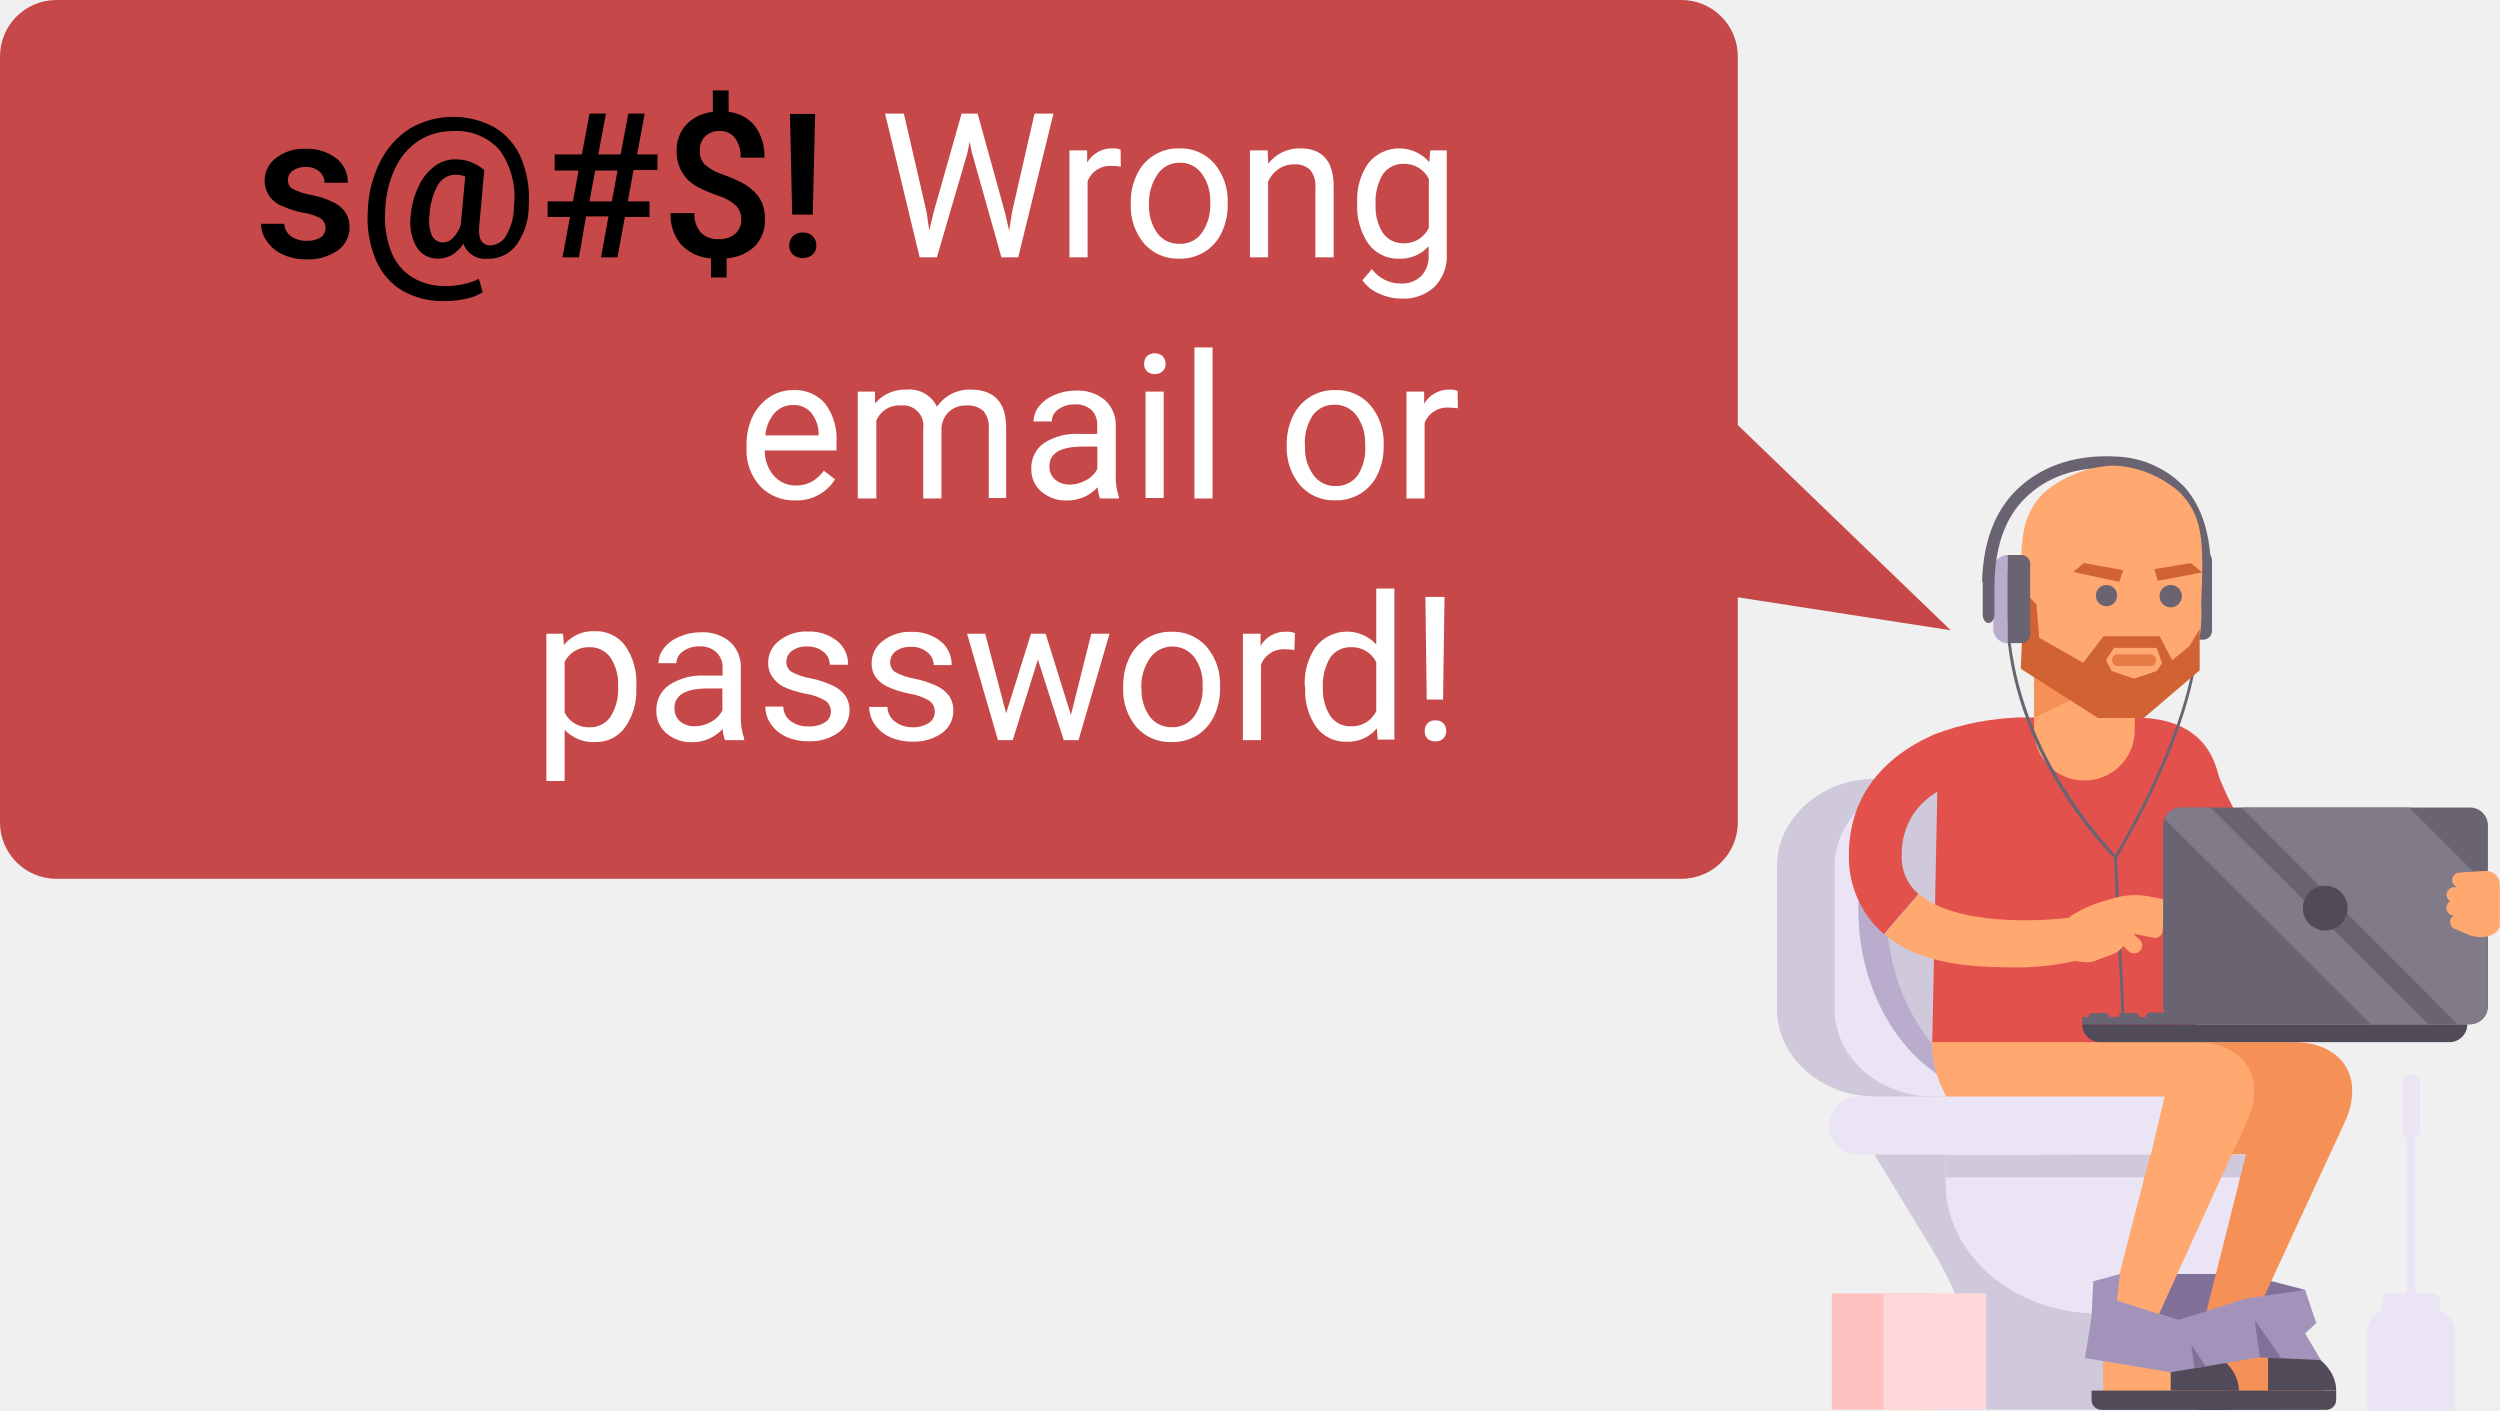
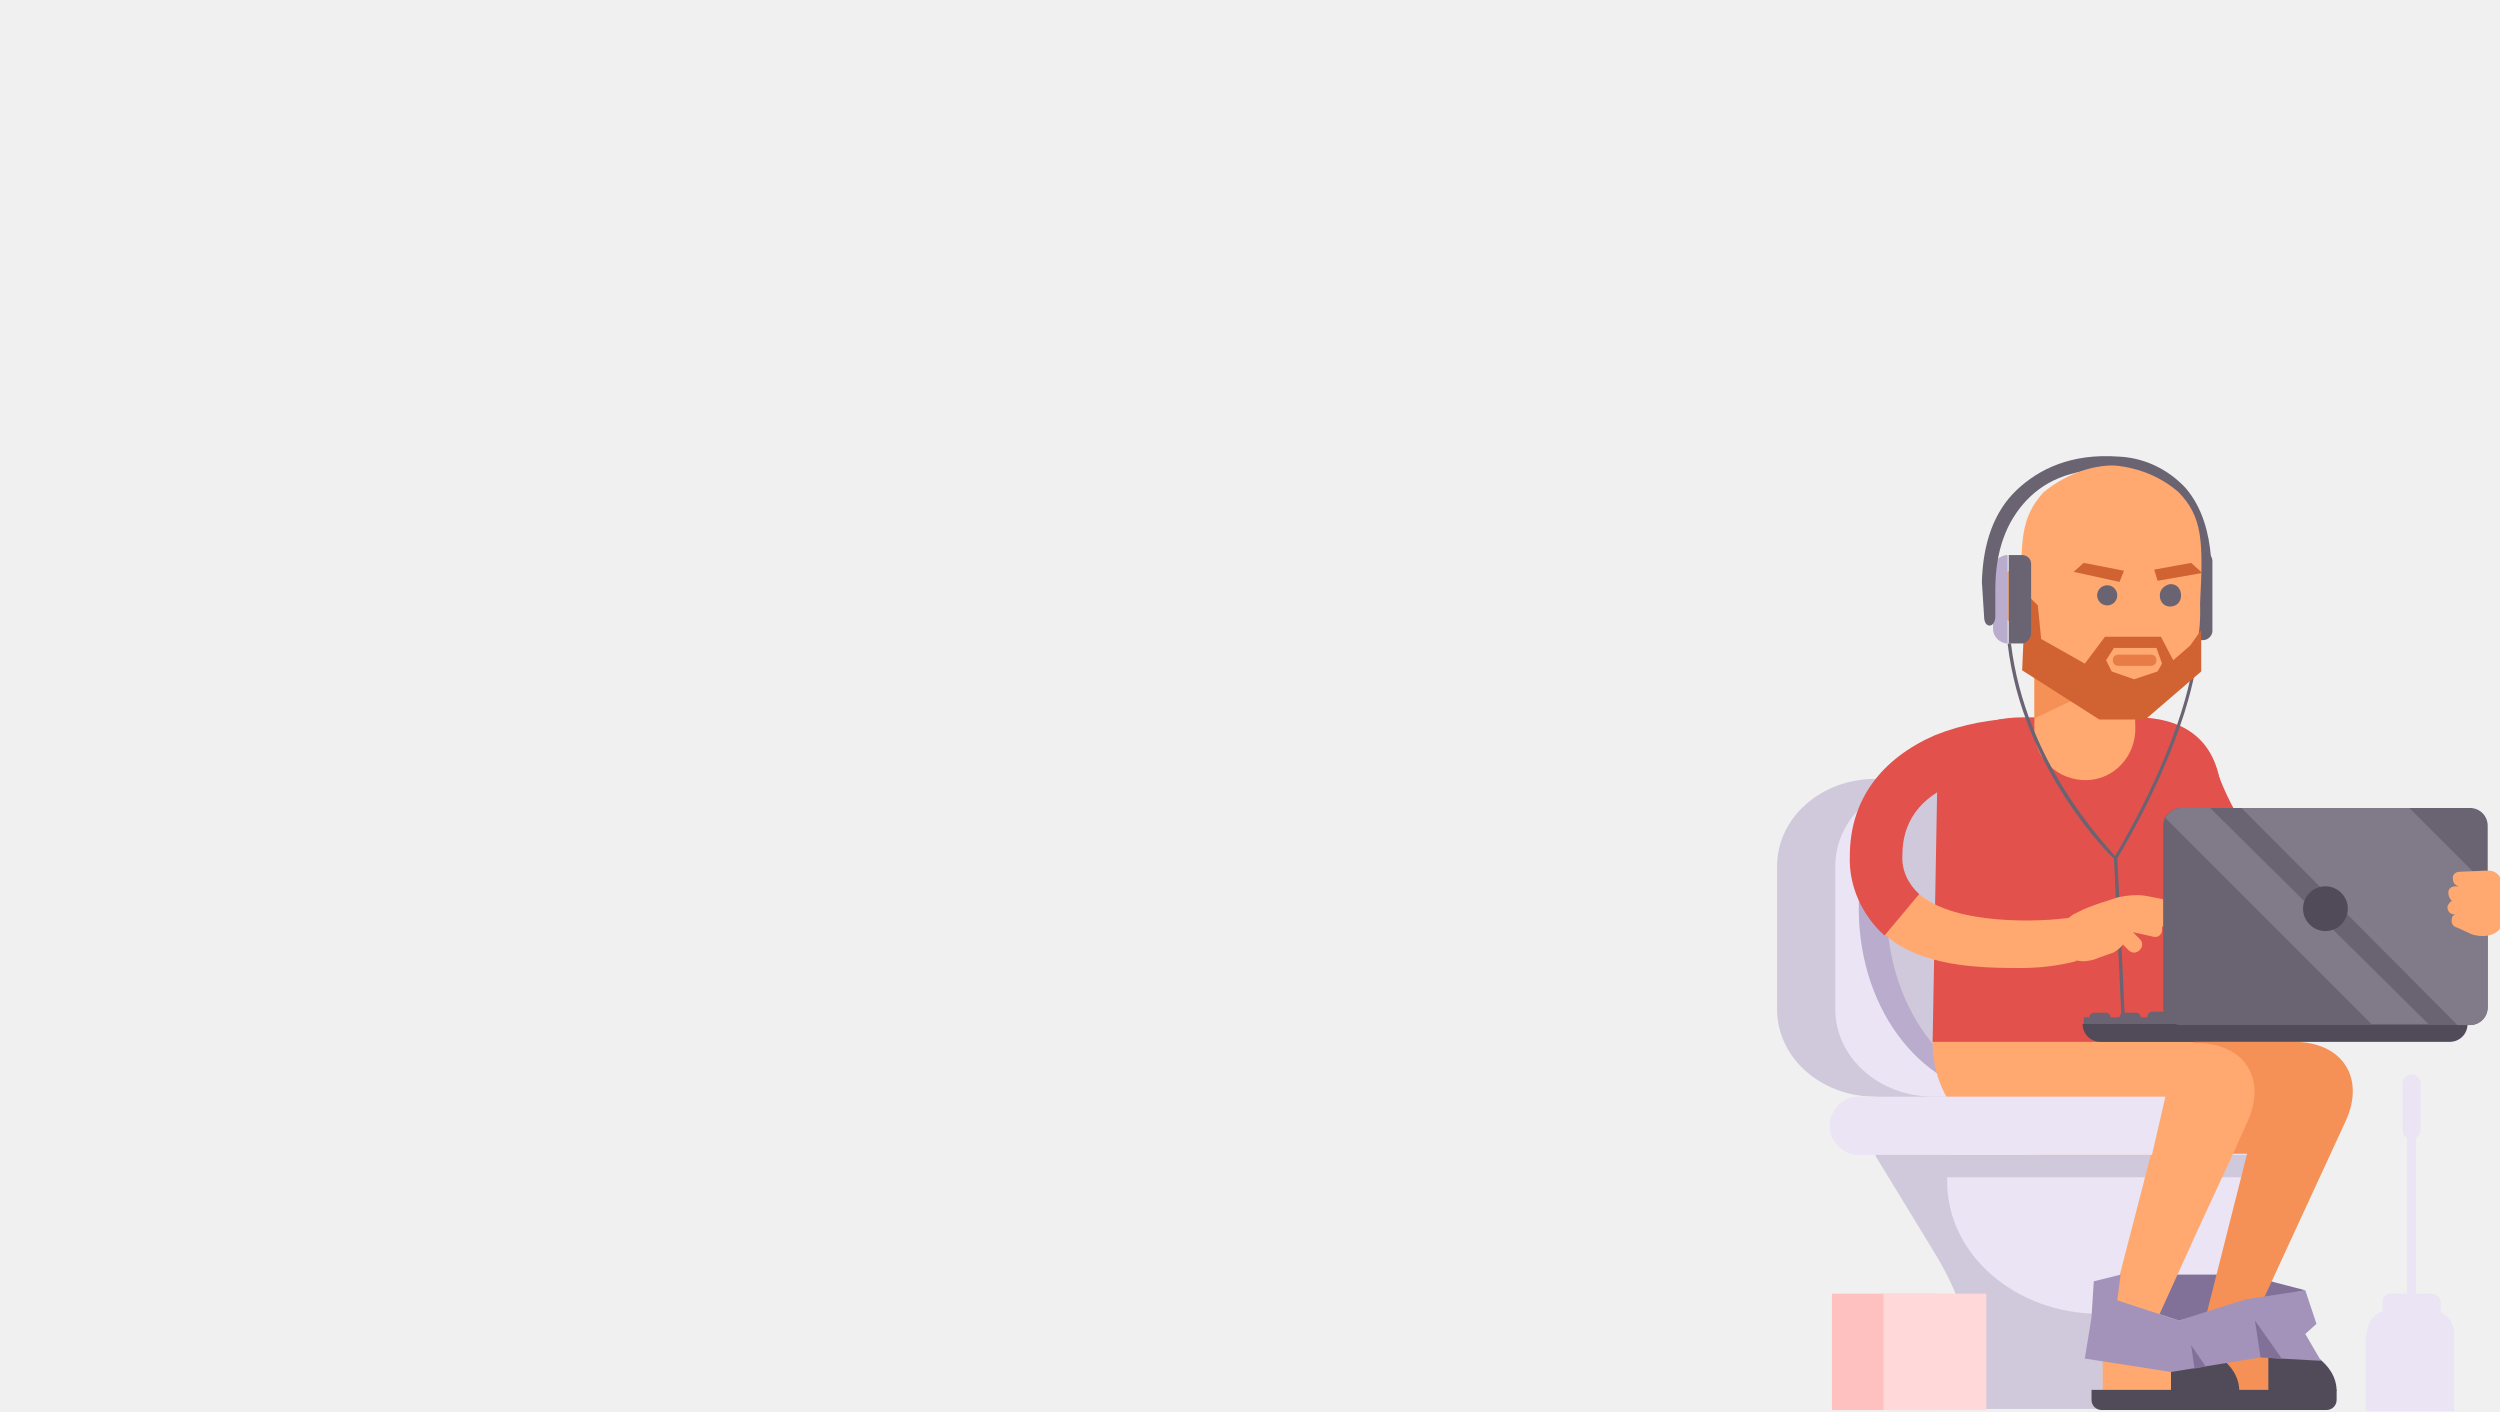
- <svg xmlns="http://www.w3.org/2000/svg" viewBox="0 0 223.43 126.09">
-   <defs>
-     <style>.cls-1{fill:#ffa970;}.cls-2{fill:#696372;}.cls-3{fill:#e2514c;}.cls-4{fill:#d0c8db;}.cls-5{fill:#eae4f4;}.cls-6{fill:#b9accc;}.cls-7{fill:#817199;}.cls-8{fill:#f59157;}.cls-9{fill:#514b59;}.cls-10{fill:#a393ba;}.cls-11{fill:#ffc0c0;}.cls-12{fill:#ffd9d9;}.cls-13{fill:#d16333;}.cls-14{fill:#e87c46;}.cls-15{fill:#807a89;}.cls-16{fill:#c74848;}.cls-17{fill:#fff;}</style>
-   </defs>
-   <g id="Layer_2" data-name="Layer 2">
-     <g id="Layer_1-2" data-name="Layer 1">
-       <path class="cls-1" d="M178.1,53.13a2.49,2.49,0,1,0,2.48-2.33A2.4,2.4,0,0,0,178.1,53.13Z" />
-       <path class="cls-2" d="M196.9,57.17h-1.23V49.29h1.23a.79.79,0,0,1,.79.79v6.31A.78.78,0,0,1,196.9,57.17Z" />
-       <path class="cls-3" d="M211.35,85.31a33.22,33.22,0,0,0,10.51-1.94L220.2,79c-2.25.85-9,2.65-13.29.9-4.91-2-8.18-8.93-8.92-11.43l-4.26,1.35c.14.45,3.4,11.16,11.38,14.44A16.37,16.37,0,0,0,211.35,85.31Z" />
-       <path class="cls-4" d="M177.44,98h-9.81c-4.87,0-8.82-3.51-8.82-7.84V77.44c0-4.33,3.95-7.84,8.82-7.84h9.81c4.87,0,6.16,1.85,6.16,6.18V92.49C183.6,96.82,182.31,98,177.44,98Z" />
-       <path class="cls-4" d="M197.6,111.78l.85-16.21H167.6v7.74l5,8.22c2.75,4.54,3.91,8.15,2.28,10.81l-2.7,3.63H203.3Z" />
-       <path class="cls-5" d="M203.46,101.14v4.5c0,6.49-8.4,11.75-15.94,11.75s-13.65-5.26-13.65-11.75v-4.5Z" />
-       <rect class="cls-4" x="173.87" y="103.2" width="29.59" height="2.02" />
-       <path class="cls-5" d="M182.59,98h-9.82c-4.87,0-8.81-3.51-8.81-7.84V77.44c0-4.33,3.94-7.84,8.81-7.84h9.82c4.87,0,6.16,1.85,6.16,6.18V92.49C188.75,96.82,187.46,98,182.59,98Z" />
-       <path class="cls-6" d="M166.08,81.23c0,9.25,6,16.74,13.31,16.74s13.31-7.49,13.31-16.74-6-16.74-13.31-16.74S166.08,72,166.08,81.23Z" />
-       <path class="cls-4" d="M168.58,81.23c0,9.25,6,16.74,13.31,16.74s13.31-7.49,13.31-16.74-6-16.74-13.31-16.74S168.58,72,168.58,81.23Z" />
-       <polygon class="cls-7" points="206.01 115.28 200.56 113.86 192.61 113.86 189.47 113.86 189.19 116.24 194.66 117.98 206.01 115.28" />
-       <polygon class="cls-8" points="200.62 119.75 201.67 120.79 207.7 123.55 207.7 124.48 196.67 124.48 196.67 119.75 200.62 119.75" />
-       <path class="cls-9" d="M202.7,120c3.36,0,6.09,1.92,6.09,4.28H202.7Z" />
-       <path class="cls-9" d="M196.56,126h11.32a.89.89,0,0,0,.91-.86v-.86H195.65v.86A.89.89,0,0,0,196.56,126Z" />
-       <polygon class="cls-1" points="191.9 119.75 192.95 120.79 198.98 123.55 198.98 124.48 187.95 124.48 187.95 119.75 191.9 119.75" />
-       <path class="cls-9" d="M194,120c3.36,0,6.09,1.92,6.09,4.28H194Z" />
-       <path class="cls-9" d="M187.84,126h11.32a.89.89,0,0,0,.91-.86v-.86H186.93v.86A.88.88,0,0,0,187.84,126Z" />
-       <path class="cls-8" d="M193.66,93.14H205c4.34,0,6.38,3.19,4.56,7.14l-9,19.47h-4l4.17-16.59h-4l1.33-2.88C200.05,96.33,198,93.14,193.66,93.14Z" />
-       <path class="cls-1" d="M182.89,103.16A10.12,10.12,0,0,1,172.65,93l.77-7.41h10L196,93l0,.15h.23c4.35,0,6.39,3.19,4.56,7.14l-1.33,2.88h0l-3.06,6.71-4.5,9.88h-4l4.28-16.59Z" />
-       <path class="cls-3" d="M190.8,64.13h-10c-4,0-7.34,1.66-7.66,6.7l-.45,22.31h23.4l2.4-22.31C198.12,65.79,194.8,64.13,190.8,64.13Z" />
-       <rect class="cls-1" x="181.8" y="57.22" width="8.99" height="7.71" />
-       <path class="cls-1" d="M181.8,64.93a4.5,4.5,0,1,0,4.49-4.17A4.34,4.34,0,0,0,181.8,64.93Z" />
-       <polygon class="cls-8" points="190.78 59.9 181.79 64.15 181.79 57.28 190.78 57.28 190.78 59.9" />
-       <polygon class="cls-10" points="201.96 121.31 193.98 122.64 186.34 121.37 186.93 117.66 187.08 114.51 189.47 113.86 189.19 116.24 194.66 117.98 200.67 116.06 206.01 115.28 207.01 118.25 206.01 119.17 207.42 121.55 201.96 121.31" />
-       <polygon class="cls-7" points="203.91 121.4 201.51 117.98 201.96 121.31 203.91 121.4" />
-       <polygon class="cls-7" points="196.13 122.28 195.84 120.18 197.14 122.12 196.13 122.28" />
-       <path class="cls-5" d="M166.18,98h27.28l-1.23,5.19h-26a2.6,2.6,0,1,1,0-5.19Z" />
-       <rect class="cls-11" x="163.71" y="115.59" width="9.19" height="10.38" />
-       <rect class="cls-12" x="168.31" y="115.59" width="9.19" height="10.38" />
-       <path class="cls-1" d="M180.64,86.46a24.09,24.09,0,0,0,4.91-.6L185,82c-2.65.37-10.25.73-13.49-2.1l-3.09,3.58C171.7,86.37,176.78,86.46,180.64,86.46Z" />
-       <path class="cls-3" d="M171.46,79.9a4.29,4.29,0,0,1-1.5-3.49c0-7.29,9.46-7.43,9.87-7.43l.93-4.85a22.86,22.86,0,0,0-7.93,1.52c-4.81,2.14-7.59,5.78-7.59,10.76a9.07,9.07,0,0,0,3.13,7.07Z" />
-       <rect class="cls-5" x="215.08" y="96.83" width="0.77" height="23.3" />
-       <path class="cls-5" d="M214.67,101a.8.8,0,0,0,.8.81h0a.81.81,0,0,0,.81-.81V96.84a.8.8,0,0,0-.81-.8h0a.8.8,0,0,0-.8.8Z" />
-       <path class="cls-5" d="M211.53,119.17a2.24,2.24,0,0,1,2.24-2.24h3.4a2.24,2.24,0,0,1,2.24,2.24v6.92h-7.88Z" />
-       <rect class="cls-5" x="212.86" y="115.55" width="5.22" height="5.17" rx="0.8" />
-       <polygon class="cls-2" points="189.65 91.54 189.91 91.54 189.19 76.64 188.93 76.64 189.65 91.54" />
-       <path class="cls-2" d="M189.08,76.86l.1-.17c6.49-11,7.11-17.66,7.11-17.74l-.26,0c0,.08-.62,6.63-7,17.49-.87-1.14-8-8.32-9.33-19l-.26,0c1.31,11.33,9.44,19.16,9.51,19.24Z" />
-       <path class="cls-6" d="M179.42,49.6v7.88a1.3,1.3,0,0,1-1.28-1.3V50.9A1.29,1.29,0,0,1,179.42,49.6Z" />
-       <path class="cls-2" d="M177.14,52c.1-3.53,1.12-6.28,3.06-8.19s4.92-3.27,9.08-3a8.85,8.85,0,0,1,6,2.77c3.13,3.58,2.19,9.4,2.16,9.66l-1-.12c0-.06.92-5.68-1.91-8.91a7.63,7.63,0,0,0-5.2-2.35c-3.83-.27-6.47.83-8.33,2.65s-2.75,4.5-2.75,8v2.38c0,.44-.24.79-.53.79s-.52-.35-.52-.79V52Z" />
-       <path class="cls-1" d="M180.73,53.91c-.24-5.61-.15-7.71,1.92-9.87a10.34,10.34,0,0,1,5.95-2.42h.54A9.65,9.65,0,0,1,194.81,44c2.07,2.16,2.16,4.26,1.92,9.88.24,5.61-1.88,6.92-3.95,9.08a4.52,4.52,0,0,1-6.26,0C184.45,60.84,180.49,59.53,180.73,53.91Z" />
-       <circle class="cls-2" cx="188.26" cy="53.23" r="0.95" />
-       <path class="cls-2" d="M193,53.23a1,1,0,1,0,.95-.95A1,1,0,0,0,193,53.23Z" />
-       <polygon class="cls-13" points="189.4 52 185.29 51.12 186.24 50.32 189.76 50.96 189.4 52" />
-       <polygon class="cls-13" points="192.84 51.91 196.82 51.16 195.8 50.33 192.53 50.86 192.84 51.91" />
-       <path class="cls-13" d="M195.68,57.73,194.14,59,193,56.86h-5l-1.83,2.37L182.25,57,182,54l-1.1-1.14-.3,6.91,6.9,4.4h4.09l5-4.27,0-3.68Zm-12.2,2.72Z" />
-       <polygon class="cls-1" points="188.93 57.9 192.74 57.9 193.23 59.26 192.75 59.97 190.72 60.65 188.72 59.97 188.22 59.01 188.93 57.9" />
-       <path class="cls-14" d="M188.75,59a.52.52,0,0,0,.52.53h2.91a.52.52,0,0,0,.52-.53h0a.52.52,0,0,0-.52-.52h-2.91a.52.52,0,0,0-.52.52Z" />
-       <path class="cls-2" d="M180.66,57.48h-1.24V49.6h1.24a.78.78,0,0,1,.78.79V56.7A.78.78,0,0,1,180.66,57.48Z" />
-       <path class="cls-1" d="M184.71,82.22a2.32,2.32,0,0,1,.57-.49l.8-.45a13.69,13.69,0,0,1,2.21-.83l.88-.25a7,7,0,0,1,2.84-.1l1.53.31a.69.69,0,0,1,.53.82.66.66,0,0,1-.19.36.69.69,0,0,1-.48,1.28l-.13,0a.72.72,0,0,1,0,.41.69.69,0,0,1-.82.53l-1.8-.37.59.56a.69.69,0,0,1-1,1l-.48-.46a2,2,0,0,1-.77.67l-1.4.52a2.38,2.38,0,0,1-1.45.25l-1.8-.23Z" />
-       <path class="cls-1" d="M211,80.34a.68.68,0,0,1,.78-.55h0a.69.69,0,0,1,.55.79L212,82.46c-.06.37-.41.75-.78.69h0a.67.67,0,0,1-.54-.79Z" />
-       <path class="cls-9" d="M218.91,93.14H187.68a1.6,1.6,0,0,1-1.59-1.6h34.42A1.6,1.6,0,0,1,218.91,93.14Z" />
-       <path class="cls-2" d="M186.66,90.9a.38.38,0,0,1,.37-.37h1.13a.38.38,0,0,1,.37.37h.8a.37.37,0,0,1,.37-.37h1.12a.38.38,0,0,1,.37.37h.62v-.05a.37.37,0,0,1,.37-.37h1.12a.38.38,0,0,1,.37.37.09.09,0,0,1,0,.05h26.62v.64H186.09V90.9Z" />
-       <rect class="cls-2" x="193.32" y="72.17" width="29.03" height="19.37" rx="1.6" />
-       <path class="cls-15" d="M215.32,72.17l7,7V89.94a1.6,1.6,0,0,1-1.6,1.6h-1.06L200.32,72.17Z" />
-       <path class="cls-15" d="M194.93,72.17h2.65L217,91.54h-5.13L193.44,73.17A1.61,1.61,0,0,1,194.93,72.17Z" />
-       <path class="cls-9" d="M205.81,81.16a2,2,0,1,0,2-2A2,2,0,0,0,205.81,81.16Z" />
-       <path class="cls-1" d="M222.06,77.84l-2.27.14a.67.67,0,0,0-.16,1.31h-.33a.69.69,0,0,0-.65.7.7.7,0,0,0,.34.56.65.65,0,0,0-.35.52.67.67,0,0,0,.6.74h.08a.69.69,0,0,0-.33.43.67.67,0,0,0,.5.81l1.27.55c1.71.51,2.74-.38,2.66-1V79.15A1.24,1.24,0,0,0,222.06,77.84Z" />
-       <rect class="cls-16" width="155.31" height="78.54" rx="5.04" transform="translate(155.31 78.54) rotate(-180)" />
-       <polygon class="cls-16" points="146.37 29.37 174.34 56.33 146.37 52 146.37 29.37" />
-       <path d="M29.09,20.36a1,1,0,0,0-.47-.87A5.1,5.1,0,0,0,27.06,19a7.8,7.8,0,0,1-1.82-.58,2.42,2.42,0,0,1-1.59-2.24,2.52,2.52,0,0,1,1-2.05,4,4,0,0,1,2.64-.83,4.26,4.26,0,0,1,2.75.84,2.7,2.7,0,0,1,1.05,2.19H29a1.29,1.29,0,0,0-.46-1,1.75,1.75,0,0,0-1.21-.41,2,2,0,0,0-1.15.32,1,1,0,0,0-.44.87.88.88,0,0,0,.41.77,5.93,5.93,0,0,0,1.67.55,7.37,7.37,0,0,1,2,.66,2.73,2.73,0,0,1,1.07.92,2.33,2.33,0,0,1,.35,1.3,2.49,2.49,0,0,1-1.07,2.08,4.54,4.54,0,0,1-2.78.79,5,5,0,0,1-2.09-.42,3.42,3.42,0,0,1-1.42-1.16A2.73,2.73,0,0,1,23.33,20H25.4A1.5,1.5,0,0,0,26,21.11a2.26,2.26,0,0,0,1.4.41,2.23,2.23,0,0,0,1.29-.32A1,1,0,0,0,29.09,20.36Z" />
-       <path d="M47.26,18.39a6.06,6.06,0,0,1-1.08,3.47,3.15,3.15,0,0,1-2.65,1.27,2.07,2.07,0,0,1-2.12-1.35,3.18,3.18,0,0,1-1,1,2.54,2.54,0,0,1-1.25.33,2.15,2.15,0,0,1-1.94-1.05,4.47,4.47,0,0,1-.51-2.82,7.55,7.55,0,0,1,.7-2.59,4.65,4.65,0,0,1,1.41-1.78,3.05,3.05,0,0,1,1.83-.63,4.24,4.24,0,0,1,1.3.19,4.68,4.68,0,0,1,1.33.76l-.45,5c-.11,1.16.22,1.74,1,1.74a1.68,1.68,0,0,0,1.47-1,5,5,0,0,0,.63-2.49,7.19,7.19,0,0,0-1.25-5,5.12,5.12,0,0,0-4.22-1.72,5.54,5.54,0,0,0-3.05.86,5.91,5.91,0,0,0-2.11,2.49,9.34,9.34,0,0,0-.87,3.72,8.64,8.64,0,0,0,.51,3.65,4.75,4.75,0,0,0,1.87,2.33,5.67,5.67,0,0,0,3.08.8,7,7,0,0,0,1.54-.18,5,5,0,0,0,1.37-.47l.34,1.2a4.38,4.38,0,0,1-1.45.57,8.17,8.17,0,0,1-1.83.22A7.38,7.38,0,0,1,36,26a5.8,5.8,0,0,1-2.4-2.74,9.68,9.68,0,0,1-.73-4.43,10.44,10.44,0,0,1,1.08-4.33,7.45,7.45,0,0,1,2.66-3,7.7,7.7,0,0,1,7.62-.1,5.85,5.85,0,0,1,2.36,2.77A9.4,9.4,0,0,1,47.26,18.39Zm-8.87.85a3.43,3.43,0,0,0,.21,1.81,1.11,1.11,0,0,0,1,.62,1.26,1.26,0,0,0,.9-.42,3,3,0,0,0,.68-1.14l.4-4.34a2.41,2.41,0,0,0-.85-.16,1.84,1.84,0,0,0-1.59.91A5.94,5.94,0,0,0,38.39,19.24Z" />
-       <path d="M54.38,19.34h-2L51.74,23H50.27l.67-3.61h-2V18H51.2l.51-2.76H49.57V13.8H52l.69-3.65h1.47l-.69,3.65h2l.68-3.65h1.47l-.68,3.65h1.82v1.39H56.62L56.11,18h1.94v1.39h-2.2L55.18,23H53.71ZM52.68,18h2l.51-2.76h-2Z" />
-       <path d="M66.25,19.61a1.7,1.7,0,0,0-.48-1.24,4.21,4.21,0,0,0-1.58-.88,12.61,12.61,0,0,1-1.72-.72,3.51,3.51,0,0,1-2-3.26,3.33,3.33,0,0,1,.89-2.4A3.81,3.81,0,0,1,63.71,10V8.08h1.41V10a3.46,3.46,0,0,1,2.37,1.29,4.48,4.48,0,0,1,.83,2.8H66.19a2.75,2.75,0,0,0-.49-1.74,1.61,1.61,0,0,0-1.35-.64,1.8,1.8,0,0,0-1.32.46,1.71,1.71,0,0,0-.48,1.31A1.63,1.63,0,0,0,63,14.72a4.7,4.7,0,0,0,1.6.88,13.64,13.64,0,0,1,1.77.76,4.77,4.77,0,0,1,1.08.81,3.1,3.1,0,0,1,.67,1,3.62,3.62,0,0,1,.24,1.38A3.28,3.28,0,0,1,67.47,22a4.06,4.06,0,0,1-2.53,1.09V24.8h-1.4V23.09a4,4,0,0,1-2.68-1.24,4.1,4.1,0,0,1-.93-2.8h2.13a2.47,2.47,0,0,0,.56,1.72,2.05,2.05,0,0,0,1.58.6,2.17,2.17,0,0,0,1.52-.48A1.66,1.66,0,0,0,66.25,19.61Z" />
-       <path d="M70.53,21.94a1.13,1.13,0,0,1,.33-.83,1.19,1.19,0,0,1,.89-.33,1.21,1.21,0,0,1,.89.33,1.16,1.16,0,0,1,.32.83,1.06,1.06,0,0,1-.32.8,1.38,1.38,0,0,1-1.79,0A1.09,1.09,0,0,1,70.53,21.94Zm2.11-2.76H70.8l-.2-9h2.25Z" />
-       <path class="cls-17" d="M82.8,18.91l.25,1.69.36-1.52,2.53-8.93h1.43l2.47,8.93.35,1.54.27-1.72,2-8.75h1.69L91,23H89.5l-2.63-9.33-.21-1-.2,1L83.73,23H82.19L79.1,10.15h1.68Z" />
-       <path class="cls-17" d="M100.17,14.89a4.92,4.92,0,0,0-.8-.06A2.15,2.15,0,0,0,97.2,16.2V23H95.58V13.44h1.58l0,1.09a2.54,2.54,0,0,1,2.27-1.27,1.67,1.67,0,0,1,.72.12Z" />
-       <path class="cls-17" d="M101.06,18.1a5.54,5.54,0,0,1,.55-2.51,4,4,0,0,1,1.53-1.72,4.1,4.1,0,0,1,2.23-.61,4,4,0,0,1,3.15,1.34,5.18,5.18,0,0,1,1.2,3.58v.12a5.62,5.62,0,0,1-.54,2.49,4,4,0,0,1-1.52,1.72,4.17,4.17,0,0,1-2.27.61,4,4,0,0,1-3.13-1.34,5.17,5.17,0,0,1-1.2-3.56Zm1.63.2a4.08,4.08,0,0,0,.74,2.54,2.36,2.36,0,0,0,2,.95,2.33,2.33,0,0,0,2-1,4.4,4.4,0,0,0,.73-2.72,4.07,4.07,0,0,0-.74-2.53,2.36,2.36,0,0,0-2-1,2.32,2.32,0,0,0-1.94,1A4.46,4.46,0,0,0,102.69,18.3Z" />
-       <path class="cls-17" d="M113.29,13.44l.06,1.19a3.46,3.46,0,0,1,2.84-1.37q3,0,3,3.4V23h-1.63v-6.3a2.21,2.21,0,0,0-.47-1.52,1.89,1.89,0,0,0-1.44-.49,2.36,2.36,0,0,0-1.39.42,2.8,2.8,0,0,0-.93,1.11V23h-1.62V13.44Z" />
-       <path class="cls-17" d="M121.3,18.11a5.58,5.58,0,0,1,1-3.54,3.55,3.55,0,0,1,5.44-.08l.08-1.05h1.48v9.28a3.87,3.87,0,0,1-1.09,2.91,4.08,4.08,0,0,1-2.94,1.06,4.89,4.89,0,0,1-2-.44,3.46,3.46,0,0,1-1.51-1.2l.85-1a3.19,3.19,0,0,0,2.56,1.29,2.49,2.49,0,0,0,1.85-.67,2.55,2.55,0,0,0,.66-1.88V22A3.34,3.34,0,0,1,125,23.12a3.27,3.27,0,0,1-2.71-1.34A5.88,5.88,0,0,1,121.3,18.11Zm1.64.19a4.31,4.31,0,0,0,.65,2.52,2.16,2.16,0,0,0,1.85.92,2.37,2.37,0,0,0,2.26-1.4V16a2.41,2.41,0,0,0-2.24-1.36,2.19,2.19,0,0,0-1.86.92A4.71,4.71,0,0,0,122.94,18.3Z" />
-       <path class="cls-17" d="M71.08,44.72a4.15,4.15,0,0,1-3.15-1.27,4.72,4.72,0,0,1-1.21-3.4v-.29a5.7,5.7,0,0,1,.54-2.53,4.28,4.28,0,0,1,1.51-1.74,3.81,3.81,0,0,1,2.11-.63,3.57,3.57,0,0,1,2.88,1.22,5.28,5.28,0,0,1,1,3.5v.68H68.35a3.35,3.35,0,0,0,.82,2.27,2.56,2.56,0,0,0,2,.86A2.8,2.8,0,0,0,72.63,43a3.52,3.52,0,0,0,1-.93l1,.77A4,4,0,0,1,71.08,44.72Zm-.2-8.52a2.14,2.14,0,0,0-1.65.71,3.43,3.43,0,0,0-.83,2h4.76V38.8a3,3,0,0,0-.67-1.92A2,2,0,0,0,70.88,36.2Z" />
-       <path class="cls-17" d="M78.2,35l0,1.05a3.52,3.52,0,0,1,2.82-1.23,2.72,2.72,0,0,1,2.72,1.53,3.51,3.51,0,0,1,3-1.53q3.14,0,3.18,3.31v6.38H88.37V38.27a2.21,2.21,0,0,0-.47-1.53,2.07,2.07,0,0,0-1.56-.5,2.17,2.17,0,0,0-1.51.54,2.22,2.22,0,0,0-.69,1.45v6.32H82.51V38.31a1.81,1.81,0,0,0-2-2.07,2.17,2.17,0,0,0-2.19,1.36v6.95H76.66V35Z" />
-       <path class="cls-17" d="M98.32,44.55a3.34,3.34,0,0,1-.23-1,3.62,3.62,0,0,1-2.71,1.18,3.37,3.37,0,0,1-2.31-.79,2.59,2.59,0,0,1-.9-2A2.7,2.7,0,0,1,93.3,39.6a5.34,5.34,0,0,1,3.18-.82h1.58V38a1.83,1.83,0,0,0-.51-1.36,2.07,2.07,0,0,0-1.5-.5,2.39,2.39,0,0,0-1.46.44A1.3,1.3,0,0,0,94,37.67H92.37a2.27,2.27,0,0,1,.5-1.37,3.38,3.38,0,0,1,1.37-1,4.59,4.59,0,0,1,1.91-.39,3.74,3.74,0,0,1,2.57.82,3,3,0,0,1,1,2.26v4.38A5.38,5.38,0,0,0,100,44.4v.15Zm-2.7-1.24a2.91,2.91,0,0,0,1.45-.4,2.33,2.33,0,0,0,1-1v-2H96.79c-2,0-3,.58-3,1.75a1.49,1.49,0,0,0,.51,1.2A2,2,0,0,0,95.62,43.31Z" />
-       <path class="cls-17" d="M102.25,32.51a1,1,0,0,1,.24-.67,1.08,1.08,0,0,1,1.43,0,1,1,0,0,1,.25.67.89.89,0,0,1-.25.66,1.08,1.08,0,0,1-1.43,0A.92.92,0,0,1,102.25,32.51Zm1.75,12h-1.62V35H104Z" />
-       <path class="cls-17" d="M108.37,44.55h-1.62V31.05h1.62Z" />
-       <path class="cls-17" d="M115,39.7a5.54,5.54,0,0,1,.55-2.51,4,4,0,0,1,1.53-1.72,4.1,4.1,0,0,1,2.23-.61,4,4,0,0,1,3.15,1.34,5.18,5.18,0,0,1,1.2,3.58v.12a5.62,5.62,0,0,1-.54,2.49,4,4,0,0,1-1.52,1.72,4.19,4.19,0,0,1-2.27.61,4,4,0,0,1-3.13-1.34,5.17,5.17,0,0,1-1.2-3.56Zm1.63.2a4.08,4.08,0,0,0,.74,2.54,2.36,2.36,0,0,0,2,1,2.33,2.33,0,0,0,2-1A4.4,4.4,0,0,0,122,39.7a4.07,4.07,0,0,0-.74-2.53,2.37,2.37,0,0,0-2-1,2.32,2.32,0,0,0-1.94.95A4.46,4.46,0,0,0,116.63,39.9Z" />
-       <path class="cls-17" d="M130.29,36.49a4.92,4.92,0,0,0-.8-.06,2.15,2.15,0,0,0-2.17,1.37v6.75H125.7V35h1.58l0,1.09a2.54,2.54,0,0,1,2.27-1.27,1.67,1.67,0,0,1,.72.12Z" />
-       <path class="cls-17" d="M56.87,61.5a5.63,5.63,0,0,1-1,3.49,3.15,3.15,0,0,1-2.68,1.33,3.5,3.5,0,0,1-2.73-1.1V69.8H48.83V56.64h1.49l.08,1a3.34,3.34,0,0,1,2.76-1.23,3.24,3.24,0,0,1,2.71,1.29,5.73,5.73,0,0,1,1,3.6Zm-1.63-.19a4.25,4.25,0,0,0-.68-2.54,2.22,2.22,0,0,0-1.88-.93,2.4,2.4,0,0,0-2.22,1.31v4.54A2.39,2.39,0,0,0,52.69,65a2.21,2.21,0,0,0,1.86-.92A4.6,4.6,0,0,0,55.24,61.31Z" />
-       <path class="cls-17" d="M64.8,66.15a3.41,3.41,0,0,1-.22-1,3.62,3.62,0,0,1-2.71,1.18,3.36,3.36,0,0,1-2.31-.79,2.59,2.59,0,0,1-.9-2,2.7,2.7,0,0,1,1.13-2.31A5.3,5.3,0,0,1,63,60.38h1.58v-.75A1.83,1.83,0,0,0,64,58.27a2.07,2.07,0,0,0-1.5-.5,2.39,2.39,0,0,0-1.46.44,1.3,1.3,0,0,0-.59,1.06H58.85a2.22,2.22,0,0,1,.51-1.37,3.31,3.31,0,0,1,1.37-1,4.58,4.58,0,0,1,1.9-.39,3.75,3.75,0,0,1,2.58.82,3,3,0,0,1,1,2.26v4.38A5.38,5.38,0,0,0,66.51,66v.15Zm-2.69-1.24a2.91,2.91,0,0,0,1.45-.4,2.45,2.45,0,0,0,1-1V61.53H63.28c-2,0-3,.58-3,1.75a1.49,1.49,0,0,0,.51,1.2A2,2,0,0,0,62.11,64.91Z" />
-       <path class="cls-17" d="M74.26,63.62a1.17,1.17,0,0,0-.5-1A4.85,4.85,0,0,0,72,62a8.86,8.86,0,0,1-2-.63A2.83,2.83,0,0,1,69,60.46a2.13,2.13,0,0,1-.35-1.21,2.47,2.47,0,0,1,1-2,3.86,3.86,0,0,1,2.53-.81,4,4,0,0,1,2.62.83,2.67,2.67,0,0,1,1,2.14H74.16a1.46,1.46,0,0,0-.56-1.15,2.15,2.15,0,0,0-1.43-.48,2.23,2.23,0,0,0-1.39.38,1.24,1.24,0,0,0-.5,1,1,1,0,0,0,.47.89,5.65,5.65,0,0,0,1.68.57,8.71,8.71,0,0,1,2,.65,2.83,2.83,0,0,1,1.12.91,2.21,2.21,0,0,1,.37,1.3,2.42,2.42,0,0,1-1,2,4.3,4.3,0,0,1-2.65.77,4.79,4.79,0,0,1-2-.4,3.33,3.33,0,0,1-1.37-1.13,2.69,2.69,0,0,1-.5-1.57H70a1.66,1.66,0,0,0,.66,1.29,2.53,2.53,0,0,0,1.61.48,2.6,2.6,0,0,0,1.48-.37A1.13,1.13,0,0,0,74.26,63.62Z" />
-       <path class="cls-17" d="M83.54,63.62a1.18,1.18,0,0,0-.49-1A4.91,4.91,0,0,0,81.31,62a8.86,8.86,0,0,1-2-.63,2.83,2.83,0,0,1-1.07-.88,2.12,2.12,0,0,1-.34-1.21,2.46,2.46,0,0,1,1-2,3.88,3.88,0,0,1,2.53-.81,4,4,0,0,1,2.62.83,2.64,2.64,0,0,1,1,2.14H83.45a1.47,1.47,0,0,0-.57-1.15,2.13,2.13,0,0,0-1.43-.48,2.23,2.23,0,0,0-1.39.38,1.24,1.24,0,0,0-.5,1,1,1,0,0,0,.47.89,5.65,5.65,0,0,0,1.68.57,8.71,8.71,0,0,1,2,.65,2.83,2.83,0,0,1,1.12.91,2.21,2.21,0,0,1,.37,1.3,2.42,2.42,0,0,1-1,2,4.3,4.3,0,0,1-2.65.77,4.79,4.79,0,0,1-2-.4,3.33,3.33,0,0,1-1.37-1.13,2.76,2.76,0,0,1-.5-1.57h1.63a1.65,1.65,0,0,0,.65,1.29A2.55,2.55,0,0,0,81.5,65,2.6,2.6,0,0,0,83,64.62,1.13,1.13,0,0,0,83.54,63.62Z" />
-       <path class="cls-17" d="M95.71,63.9l1.82-7.26h1.63l-2.77,9.51H95.07l-2.31-7.21-2.25,7.21H89.19l-2.76-9.51h1.62l1.87,7.11,2.22-7.11h1.31Z" />
-       <path class="cls-17" d="M100.38,61.3a5.68,5.68,0,0,1,.55-2.51,4.06,4.06,0,0,1,3.77-2.33,4,4,0,0,1,3.14,1.34,5.18,5.18,0,0,1,1.2,3.58v.12a5.75,5.75,0,0,1-.53,2.49A4.1,4.1,0,0,1,107,65.71a4.22,4.22,0,0,1-2.27.61A4,4,0,0,1,101.58,65a5.17,5.17,0,0,1-1.2-3.56Zm1.64.2a4.07,4.07,0,0,0,.73,2.54,2.38,2.38,0,0,0,2,.95,2.31,2.31,0,0,0,2-1,4.4,4.4,0,0,0,.73-2.72,4,4,0,0,0-.74-2.53,2.47,2.47,0,0,0-3.91,0A4.39,4.39,0,0,0,102,61.5Z" />
-       <path class="cls-17" d="M115.68,58.09a5.1,5.1,0,0,0-.8-.06,2.16,2.16,0,0,0-2.18,1.37v6.75h-1.62V56.64h1.58l0,1.09A2.52,2.52,0,0,1,115,56.46a1.75,1.75,0,0,1,.73.12Z" />
-       <path class="cls-17" d="M116.61,61.31a5.58,5.58,0,0,1,1-3.52A3.54,3.54,0,0,1,123,57.6v-5h1.62v13.5h-1.49l-.08-1a3.34,3.34,0,0,1-2.72,1.19A3.24,3.24,0,0,1,117.65,65a5.6,5.6,0,0,1-1-3.54Zm1.62.19A4.27,4.27,0,0,0,118.9,64a2.16,2.16,0,0,0,1.85.91A2.37,2.37,0,0,0,123,63.55V59.18a2.41,2.41,0,0,0-2.25-1.34,2.19,2.19,0,0,0-1.86.92A4.71,4.71,0,0,0,118.23,61.5Z" />
-       <path class="cls-17" d="M127.33,65.32a1,1,0,0,1,.24-.67.91.91,0,0,1,.72-.27.94.94,0,0,1,.72.27,1,1,0,0,1,.24.67A.92.92,0,0,1,129,66a1,1,0,0,1-.72.26,1,1,0,0,1-.72-.26A.92.92,0,0,1,127.33,65.32Zm1.64-2.8h-1.46l-.12-9.17h1.71Z" />
+ <svg xmlns="http://www.w3.org/2000/svg" version="1.1" id="Layer_1" x="0px" y="0px" viewBox="0 0 223.4 126.1" style="enable-background:new 0 0 223.4 126.1;" xml:space="preserve">
+   <style type="text/css">
+ 	.st0{fill:#FFA970;}
+ 	.st1{fill:#696372;}
+ 	.st2{fill:#E2514C;}
+ 	.st3{fill:#D0C8DB;}
+ 	.st4{fill:#EAE4F4;}
+ 	.st5{fill:#B9ACCC;}
+ 	.st6{fill:#817199;}
+ 	.st7{fill:#F59157;}
+ 	.st8{fill:#514B59;}
+ 	.st9{fill:#A393BA;}
+ 	.st10{fill:#FFC0C0;}
+ 	.st11{fill:#FFD9D9;}
+ 	.st12{fill:#D16333;}
+ 	.st13{fill:#E87C46;}
+ 	.st14{fill:#807A89;}
+ </style>
+   <g>
+     <g id="Layer_1-2">
+       <path class="st0" d="M178.1,53.1c-0.1,1.4,1,2.6,2.3,2.6s2.6-1,2.6-2.3c0.1-1.4-1-2.6-2.3-2.6c-0.1,0-0.1,0-0.2,0    C179.3,50.8,178.1,51.8,178.1,53.1C178.1,53.1,178.1,53.1,178.1,53.1z" />
+       <path class="st1" d="M196.9,57.2h-1.2v-7.9h1.2c0.4,0,0.8,0.4,0.8,0.8v6.3C197.7,56.8,197.3,57.2,196.9,57.2    C196.9,57.2,196.9,57.2,196.9,57.2z" />
+       <path class="st2" d="M211.4,85.3c3.6-0.1,7.1-0.7,10.5-1.9l-1.7-4.4c-2.3,0.8-9,2.7-13.3,0.9c-4.9-2-8.2-8.9-8.9-11.4l-4.3,1.3    c0.1,0.4,3.4,11.2,11.4,14.4C207.1,85,209.2,85.4,211.4,85.3z" />
+       <path class="st3" d="M177.4,98h-9.8c-4.9,0-8.8-3.5-8.8-7.8V77.4c0-4.3,3.9-7.8,8.8-7.8h9.8c4.9,0,6.2,1.8,6.2,6.2v16.7    C183.6,96.8,182.3,98,177.4,98z" />
+       <path class="st3" d="M197.6,111.8l0.9-16.2h-30.9v7.7l5,8.2c2.8,4.5,3.9,8.2,2.3,10.8l-2.7,3.6h31.1L197.6,111.8z" />
+       <path class="st4" d="M203.5,101.1v4.5c0,6.5-8.4,11.8-15.9,11.8s-13.6-5.3-13.6-11.8v-4.5H203.5z" />
+       <rect x="173.9" y="103.2" class="st3" width="29.6" height="2" />
+       <path class="st4" d="M182.6,98h-9.8c-4.9,0-8.8-3.5-8.8-7.8V77.4c0-4.3,3.9-7.8,8.8-7.8h9.8c4.9,0,6.2,1.8,6.2,6.2v16.7    C188.8,96.8,187.5,98,182.6,98z" />
+       <path class="st5" d="M166.1,81.2c0,9.3,6,16.7,13.3,16.7s13.3-7.5,13.3-16.7s-6-16.7-13.3-16.7S166.1,72,166.1,81.2z" />
+       <path class="st3" d="M168.6,81.2c0,9.3,6,16.7,13.3,16.7s13.3-7.5,13.3-16.7s-6-16.7-13.3-16.7S168.6,72,168.6,81.2z" />
+       <polygon class="st6" points="206,115.3 200.6,113.9 192.6,113.9 189.5,113.9 189.2,116.2 194.7,118   " />
+       <polygon class="st7" points="200.6,119.8 201.7,120.8 207.7,123.6 207.7,124.5 196.7,124.5 196.7,119.8   " />
+       <path class="st8" d="M202.7,120c3.4,0,6.1,1.9,6.1,4.3h-6.1V120z" />
+       <path class="st8" d="M196.6,126h11.3c0.5,0,0.9-0.4,0.9-0.9v-0.9h-13.1v0.9C195.7,125.6,196.1,126,196.6,126z" />
+       <polygon class="st0" points="191.9,119.8 192.9,120.8 199,123.6 199,124.5 187.9,124.5 187.9,119.8   " />
+       <path class="st8" d="M194,120c3.4,0,6.1,1.9,6.1,4.3H194V120z" />
+       <path class="st8" d="M187.8,126h11.3c0.5,0,0.9-0.4,0.9-0.9v-0.9h-13.1v0.9C186.9,125.6,187.3,126,187.8,126    C187.8,126,187.8,126,187.8,126z" />
+       <path class="st7" d="M193.7,93.1H205c4.3,0,6.4,3.2,4.6,7.1l-9,19.5h-4l4.2-16.6h-4l1.3-2.9C200.1,96.3,198,93.1,193.7,93.1z" />
+       <path class="st0" d="M182.9,103.2c-5.6,0.1-10.2-4.4-10.2-10c0-0.1,0-0.1,0-0.2l0.8-7.4h10L196,93v0.2h0.2c4.4,0,6.4,3.2,4.6,7.1    l-1.3,2.9l0,0l-3.1,6.7l-4.5,9.9h-4l4.3-16.6L182.9,103.2z" />
+       <path class="st2" d="M190.8,64.1h-10c-4,0-7.3,1.7-7.7,6.7l-0.4,22.3h23.4l2.4-22.3C198.1,65.8,194.8,64.1,190.8,64.1z" />
+       <rect x="181.8" y="57.2" class="st0" width="9" height="7.7" />
+       <path class="st0" d="M181.8,64.9c-0.2,2.5,1.7,4.6,4.2,4.8c2.5,0.2,4.6-1.7,4.8-4.2s-1.7-4.6-4.2-4.8c-0.1,0-0.2,0-0.3,0    C183.9,60.7,181.9,62.5,181.8,64.9z" />
+       <polygon class="st7" points="190.8,59.9 181.8,64.2 181.8,57.3 190.8,57.3   " />
+       <polygon class="st9" points="202,121.3 194,122.6 186.3,121.4 186.9,117.7 187.1,114.5 189.5,113.9 189.2,116.2 194.7,118     200.7,116.1 206,115.3 207,118.3 206,119.2 207.4,121.6   " />
+       <polygon class="st6" points="203.9,121.4 201.5,118 202,121.3   " />
+       <polygon class="st6" points="196.1,122.3 195.8,120.2 197.1,122.1   " />
+       <path class="st4" d="M166.2,98h27.3l-1.2,5.2h-26c-1.4,0.1-2.7-1-2.8-2.4c-0.1-1.4,1-2.7,2.4-2.8C166,98,166.1,98,166.2,98    L166.2,98z" />
+       <rect x="163.7" y="115.6" class="st10" width="9.2" height="10.4" />
+       <rect x="168.3" y="115.6" class="st11" width="9.2" height="10.4" />
+       <path class="st0" d="M180.6,86.5c1.7,0,3.3-0.2,4.9-0.6L185,82c-2.6,0.4-10.3,0.7-13.5-2.1l-3.1,3.6    C171.7,86.4,176.8,86.5,180.6,86.5z" />
+       <path class="st2" d="M171.5,79.9c-1-0.9-1.6-2.2-1.5-3.5c0-7.3,9.5-7.4,9.9-7.4l0.9-4.8c-2.7,0-5.4,0.5-7.9,1.5    c-4.8,2.1-7.6,5.8-7.6,10.8c-0.1,2.7,1.1,5.3,3.1,7.1L171.5,79.9z" />
+       <rect x="215.1" y="96.8" class="st4" width="0.8" height="23.3" />
+       <path class="st4" d="M214.7,101c0,0.4,0.3,0.8,0.8,0.8c0,0,0,0,0,0l0,0c0.4,0,0.8-0.4,0.8-0.8v-4.2c0-0.4-0.4-0.8-0.8-0.8    c0,0,0,0,0,0l0,0c-0.4,0-0.8,0.4-0.8,0.8v0V101z" />
+       <path class="st4" d="M211.5,119.2c0-1.2,1-2.2,2.2-2.2l0,0h3.4c1.2,0,2.2,1,2.2,2.2l0,0v6.9h-7.9V119.2z" />
+       <path class="st4" d="M213.7,115.6h3.6c0.4,0,0.8,0.4,0.8,0.8v3.6c0,0.4-0.4,0.8-0.8,0.8h-3.6c-0.4,0-0.8-0.4-0.8-0.8v-3.6    C212.9,115.9,213.2,115.6,213.7,115.6z" />
+       <polygon class="st1" points="189.6,91.5 189.9,91.5 189.2,76.6 188.9,76.6   " />
+       <path class="st1" d="M189.1,76.9l0.1-0.2c6.5-11,7.1-17.7,7.1-17.7H196c0,0.1-0.6,6.6-7,17.5c-0.9-1.1-8-8.3-9.3-19h-0.3    c1.3,11.3,9.4,19.2,9.5,19.2L189.1,76.9z" />
+       <path class="st5" d="M179.4,49.6v7.9c-0.7,0-1.3-0.6-1.3-1.3v-5.3C178.1,50.2,178.7,49.6,179.4,49.6    C179.4,49.6,179.4,49.6,179.4,49.6z" />
+       <path class="st1" d="M177.1,52c0.1-3.5,1.1-6.3,3.1-8.2s4.9-3.3,9.1-3c2.3,0.1,4.4,1.1,6,2.8c3.1,3.6,2.2,9.4,2.2,9.7l-1-0.1    c0-0.1,0.9-5.7-1.9-8.9c-1.4-1.4-3.2-2.3-5.2-2.3c-3.8-0.3-6.5,0.8-8.3,2.7s-2.8,4.5-2.8,8v2.4c0,0.4-0.2,0.8-0.5,0.8    s-0.5-0.3-0.5-0.8L177.1,52L177.1,52z" />
+       <path class="st0" d="M180.7,53.9c-0.2-5.6-0.1-7.7,1.9-9.9c1.7-1.4,3.8-2.3,5.9-2.4h0.5c2.1,0.2,4.1,1,5.7,2.4    c2.1,2.2,2.2,4.3,1.9,9.9c0.2,5.6-1.9,6.9-3.9,9.1c-1.7,1.7-4.5,1.7-6.3,0C184.4,60.8,180.5,59.5,180.7,53.9z" />
+       <circle class="st1" cx="188.3" cy="53.2" r="0.9" />
+       <path class="st1" d="M193,53.2c0,0.6,0.4,1,0.9,1c0.6,0,1-0.4,1-1c0-0.6-0.4-1-0.9-1c0,0-0.1,0-0.1,0    C193.4,52.3,193,52.7,193,53.2z" />
+       <polygon class="st12" points="189.4,52 185.3,51.1 186.2,50.3 189.8,51   " />
+       <polygon class="st12" points="192.8,51.9 196.8,51.2 195.8,50.3 192.5,50.9   " />
+       <path class="st12" d="M195.7,57.7l-1.5,1.3l-1.1-2.1h-5l-1.8,2.4l-3.9-2.2l-0.3-3l-1.1-1.1l-0.3,6.9l6.9,4.4h4.1l5-4.3v-3.7    L195.7,57.7z" />
+       <polygon class="st0" points="188.9,57.9 192.7,57.9 193.2,59.3 192.8,60 190.7,60.7 188.7,60 188.2,59   " />
+       <path class="st13" d="M188.8,59c0,0.3,0.2,0.5,0.5,0.5c0,0,0,0,0,0h2.9c0.3,0,0.5-0.2,0.5-0.5c0,0,0,0,0,0l0,0    c0-0.3-0.2-0.5-0.5-0.5l0,0h-2.9C189,58.5,188.8,58.7,188.8,59L188.8,59z" />
+       <path class="st1" d="M180.7,57.5h-1.2v-7.9h1.2c0.4,0,0.8,0.3,0.8,0.8c0,0,0,0,0,0v6.3C181.4,57.1,181.1,57.5,180.7,57.5z" />
+       <path class="st0" d="M184.7,82.2c0.2-0.2,0.4-0.4,0.6-0.5l0.8-0.4c0.7-0.3,1.5-0.6,2.2-0.8l0.9-0.3c0.9-0.2,1.9-0.3,2.8-0.1    l1.5,0.3c0.4,0.1,0.6,0.4,0.5,0.8c0,0,0,0,0,0c0,0.1-0.1,0.3-0.2,0.4c0.3,0.2,0.5,0.6,0.3,0.9c-0.1,0.3-0.5,0.4-0.8,0.3h-0.1    c0,0.1,0,0.3,0,0.4c-0.1,0.4-0.4,0.6-0.8,0.5c0,0,0,0,0,0l-1.8-0.4l0.6,0.6c0.3,0.3,0.3,0.7,0,1s-0.7,0.3-1,0l-0.5-0.5    c-0.2,0.3-0.5,0.5-0.8,0.7l-1.4,0.5c-0.4,0.2-1,0.3-1.4,0.3l-1.8-0.2L184.7,82.2z" />
+       <path class="st0" d="M211,80.3c0.1-0.4,0.4-0.6,0.8-0.6l0,0c0.4,0.1,0.6,0.4,0.6,0.8l-0.3,1.9c-0.1,0.4-0.4,0.8-0.8,0.7l0,0    c-0.4-0.1-0.6-0.4-0.5-0.8c0,0,0,0,0,0L211,80.3z" />
+       <path class="st8" d="M218.9,93.1h-31.2c-0.9,0-1.6-0.7-1.6-1.6h34.4C220.5,92.4,219.8,93.1,218.9,93.1z" />
+       <path class="st1" d="M186.7,90.9c0-0.2,0.2-0.4,0.4-0.4h1.1c0.2,0,0.4,0.2,0.4,0.4h0.8c0-0.2,0.2-0.4,0.4-0.4h1.1    c0.2,0,0.4,0.2,0.4,0.4h0.6v-0.1c0-0.2,0.2-0.4,0.4-0.4h1.1c0.2,0,0.4,0.2,0.4,0.4c0,0,0,0,0,0.1h26.6v0.6h-34.2v-0.6H186.7z" />
+       <path class="st1" d="M194.9,72.2h25.8c0.9,0,1.6,0.7,1.6,1.6v16.2c0,0.9-0.7,1.6-1.6,1.6h-25.8c-0.9,0-1.6-0.7-1.6-1.6V73.8    C193.3,72.9,194,72.2,194.9,72.2z" />
+       <path class="st14" d="M215.3,72.2l7,7v10.8c0,0.9-0.7,1.6-1.6,1.6l0,0h-1.1l-19.3-19.4H215.3z" />
+       <path class="st14" d="M194.9,72.2h2.6L217,91.5h-5.1l-18.4-18.4C193.7,72.6,194.3,72.2,194.9,72.2z" />
+       <path class="st8" d="M205.8,81.2c0,1.1,0.9,2,2,2s2-0.9,2-2s-0.9-2-2-2S205.8,80.1,205.8,81.2z" />
+       <path class="st0" d="M222.1,77.8l-2.3,0.1c-0.4,0-0.7,0.3-0.6,0.7c0,0.3,0.2,0.5,0.5,0.6h-0.3c-0.4,0-0.7,0.3-0.6,0.7    c0,0.2,0.1,0.4,0.3,0.6c-0.2,0.1-0.3,0.3-0.4,0.5c0,0.4,0.2,0.7,0.6,0.7c0,0,0,0,0,0h0.1c-0.2,0.1-0.3,0.2-0.3,0.4    c-0.1,0.4,0.1,0.7,0.5,0.8c0,0,0,0,0,0l1.3,0.6c1.7,0.5,2.7-0.4,2.7-1v-3.4c0-0.7-0.5-1.3-1.2-1.3    C222.2,77.8,222.1,77.8,222.1,77.8z" />
    </g>
  </g>
</svg>
